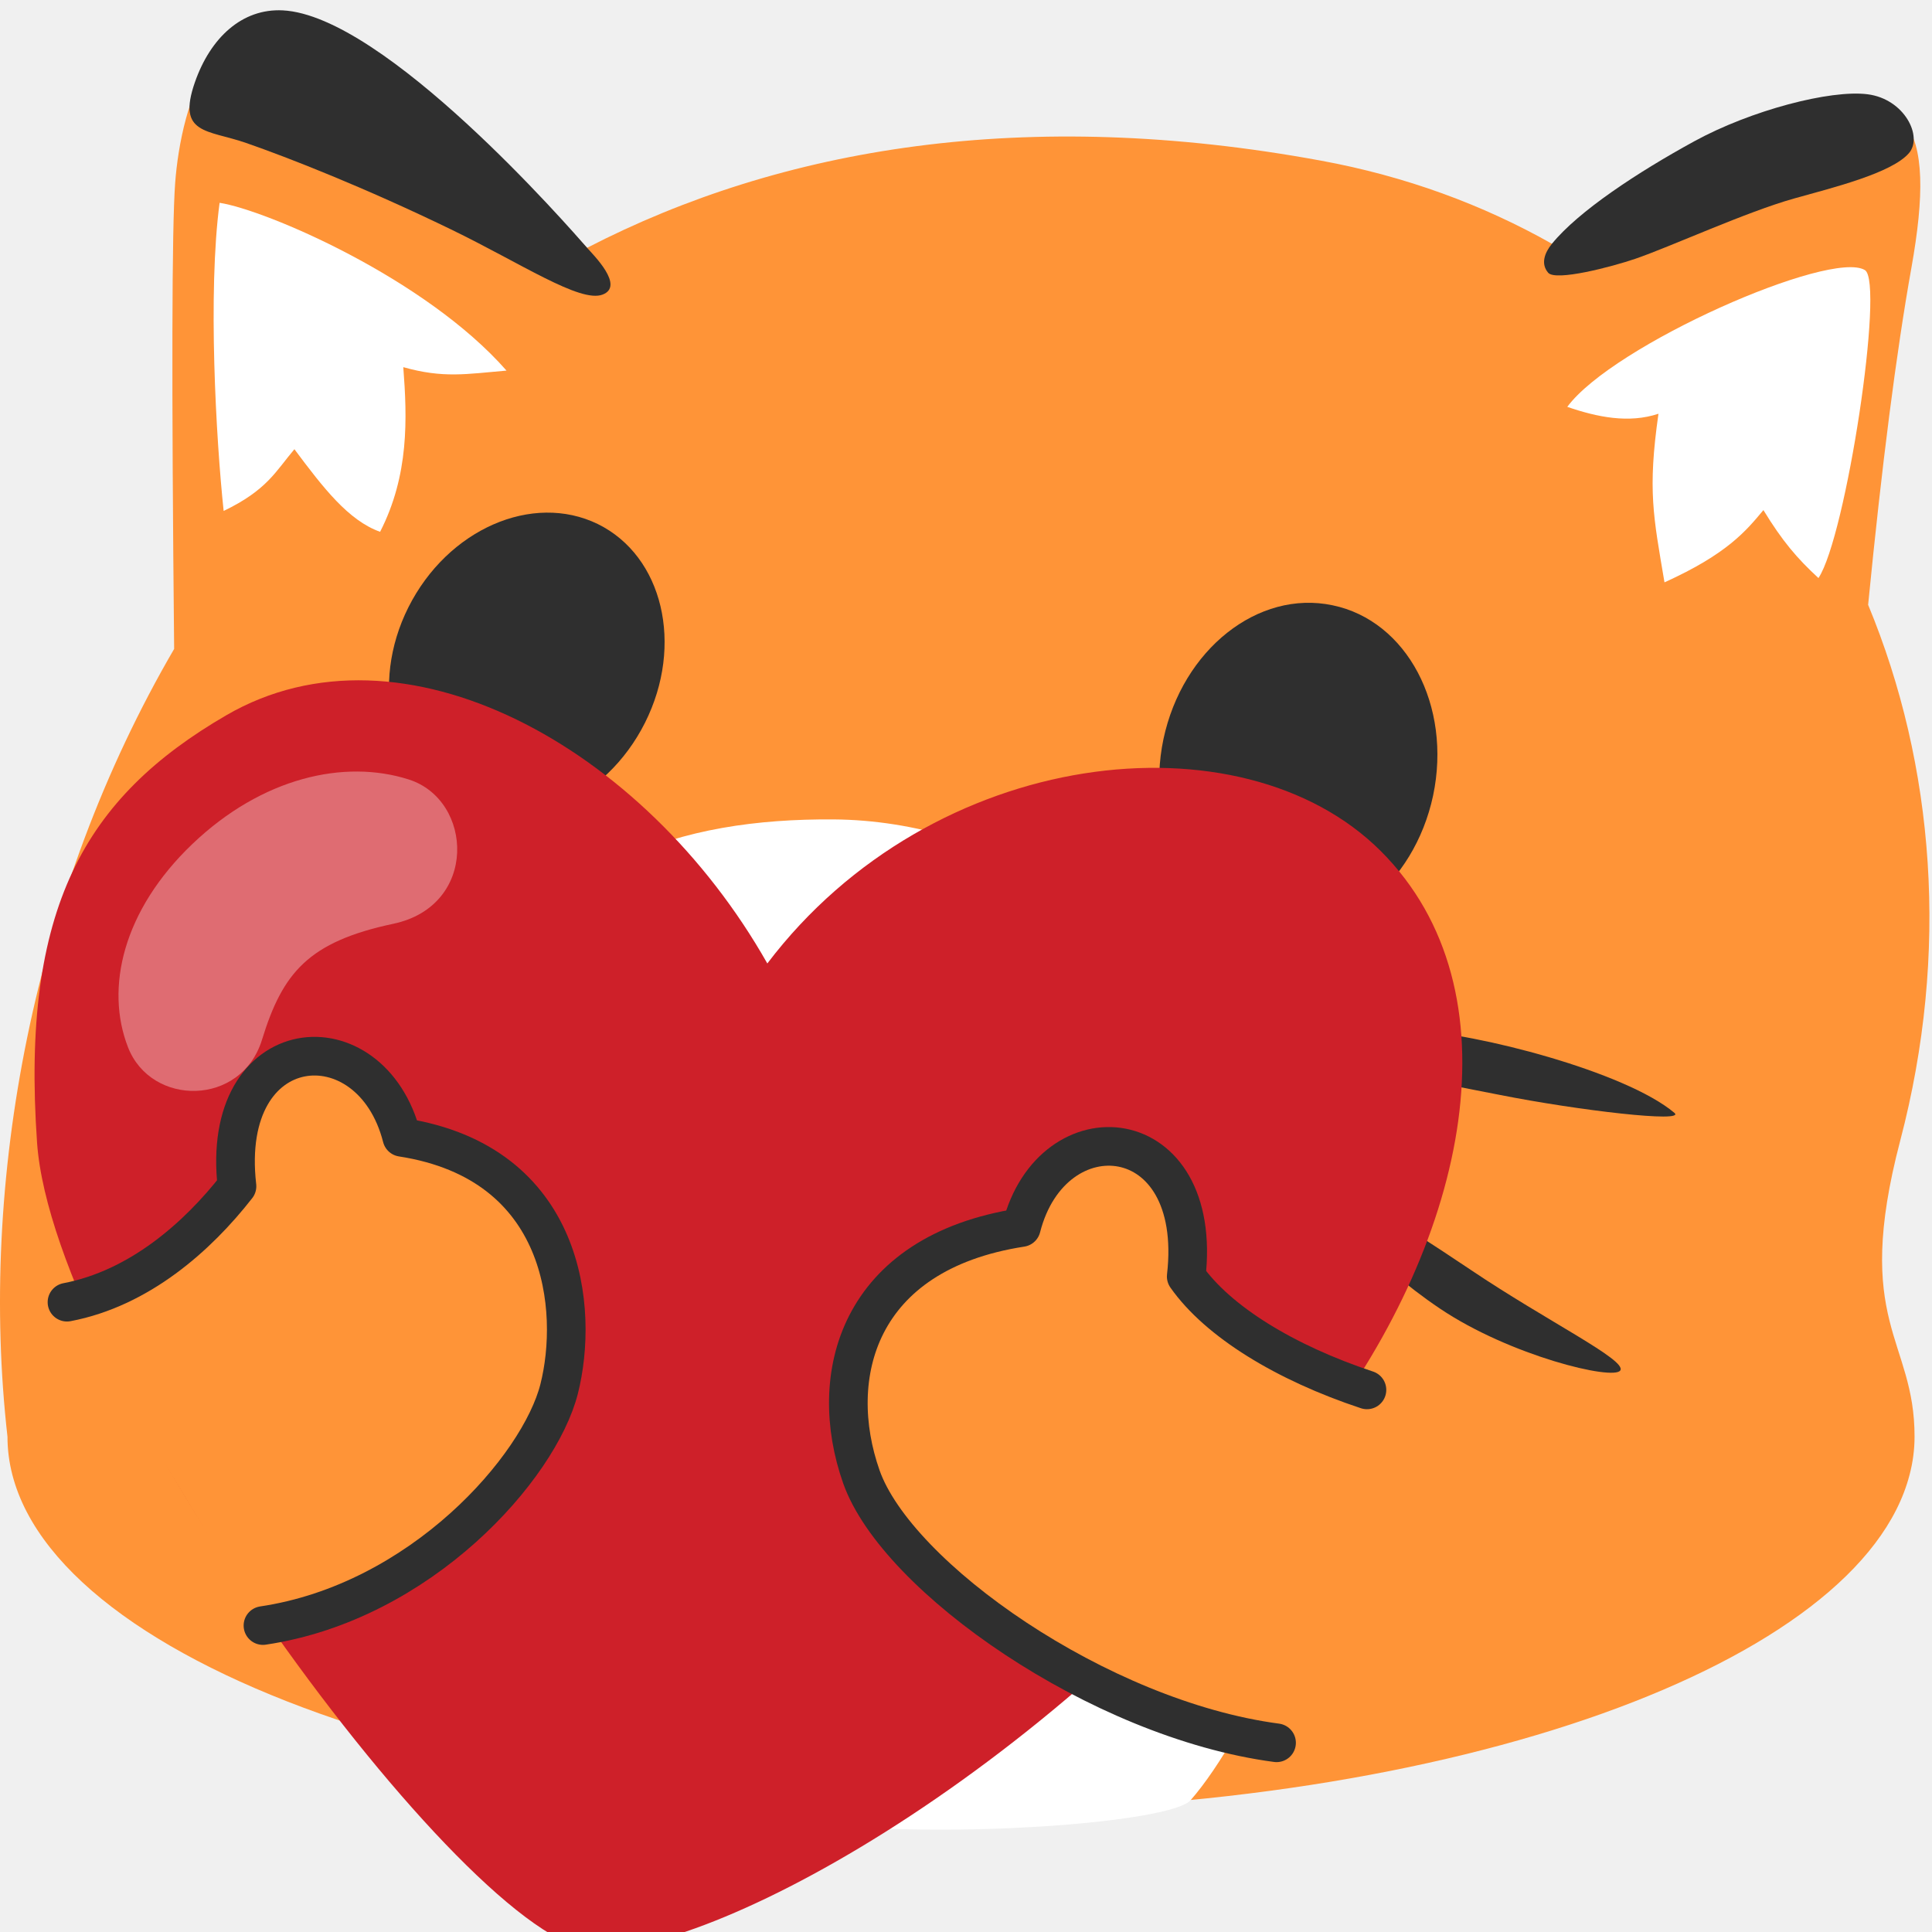
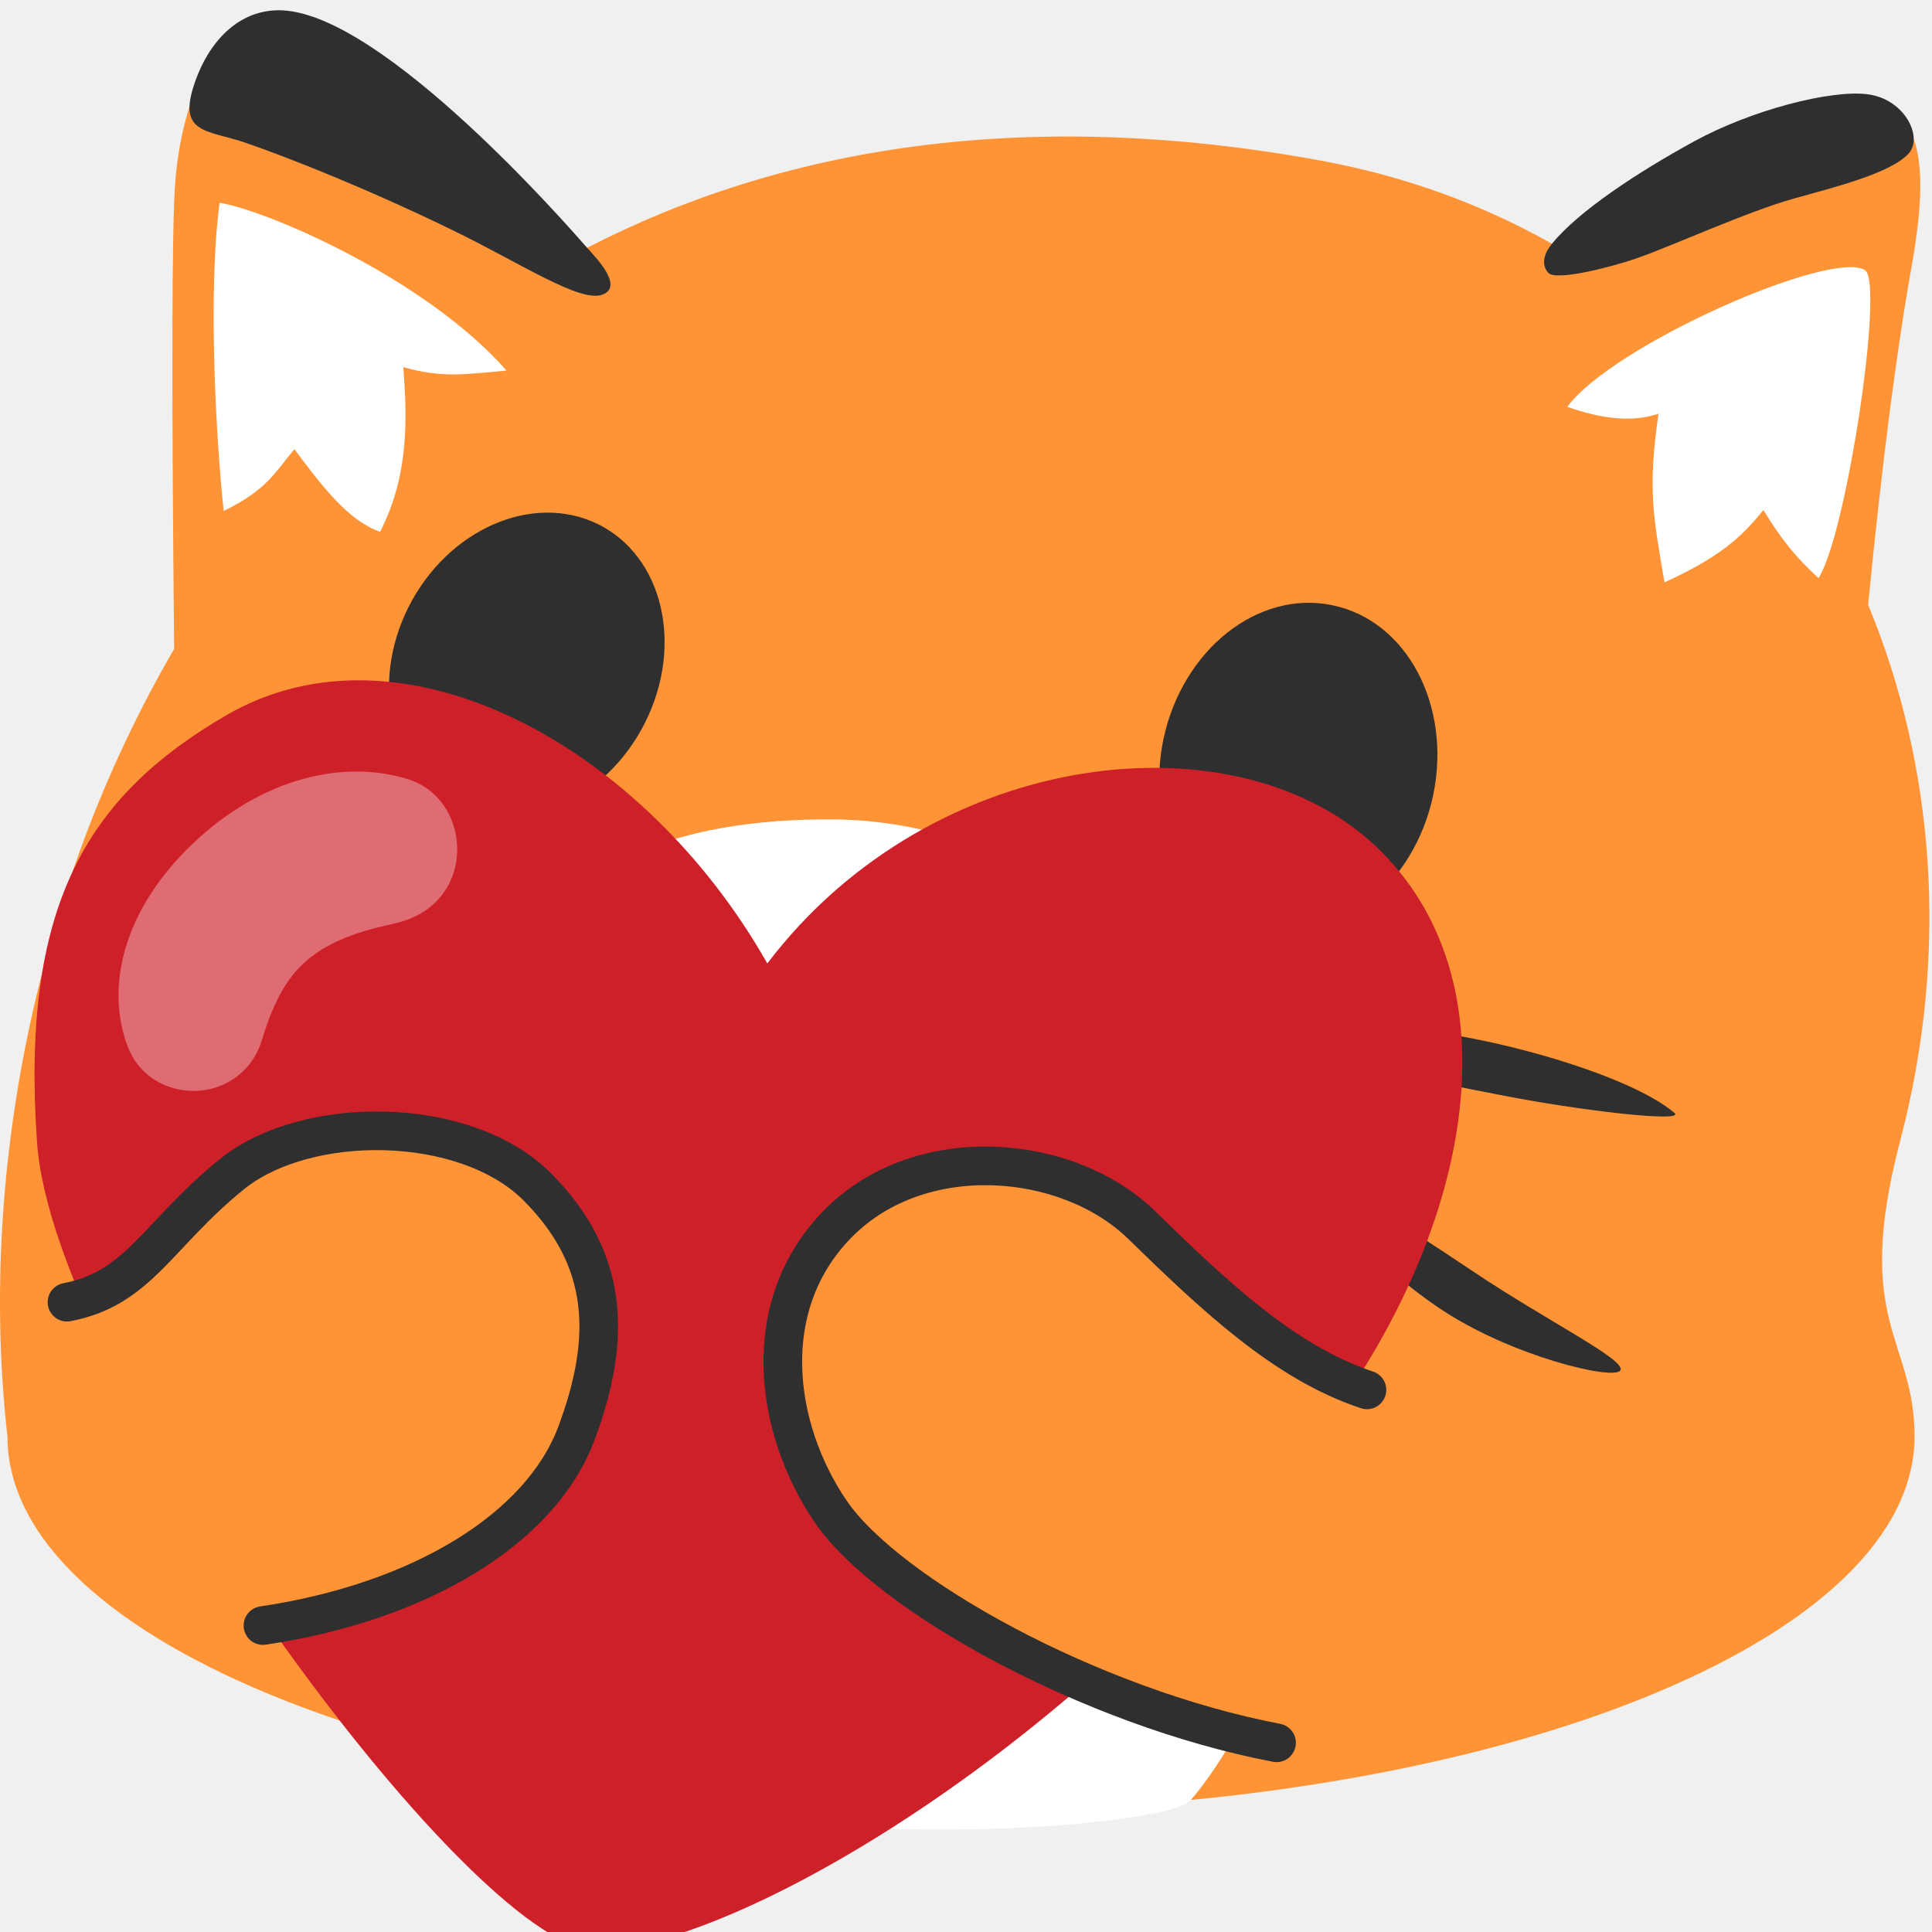
<svg xmlns="http://www.w3.org/2000/svg" width="128px" height="128px" viewBox="0 0 750 750" style="shape-rendering: geometricPrecision">
  <g id="foxcat-red-heart">
    <g id="foxcatblob" transform="translate(0,8.508816)" fill="none">
      <g id="Body">
        <path id="body" fill="#ff9437" d="M227.907,87.691 C303.535,48.64 398.331,32.785 512.805,53.856 C545.561,59.865 575.596,70.937 602.463,86.121 C630.355,64.247 659.534,48.037 690,37.491 C742,19.491 752,39.491 742,95.491 C736.144,128.284 730.546,171.877 725.204,226.273 C751.04,288.613 756.818,361.338 737.696,434.165 C718.989,505.308 743.284,511.074 743.226,549.205 C743.226,554.207 742.578,559.15 741.284,564.034 C722.342,637.236 564.748,694.491 373.093,694.491 C168.614,694.491 2.902,629.41 2.902,549.205 C-8.3,450.296 12.857,337.343 67.602,243.405 C66.574,140.127 66.707,79.822 68,62.491 C70.162,33.524 84,-23.509 137,10.491 C169.904,31.599 200.206,57.333 227.907,87.691 Z" />
        <path id="stomach-floof" fill="white" d="m 130.764,508.453 c 14.299,6.367 21.31,11.98 32.57,26.136 -13.297,-33.305 -14.393,-89.969 13.681,-144.854 32.913,-64.345 87.574,-80.551 146.506,-80.15 62.914,0.428 128.613,39.441 152.426,104.493 24.409,66.679 20.551,124.35 -0.489,142.28 21.226,-5.446 25.183,-7.569 38.938,-8.014 2.894,46.543 -29.825,116.329 -52.21,141.991 -6.785,7.779 -78.321,14.257 -134.308,10.153 -55.987,-4.103 -156.123,-20.307 -161.521,-30.73 -27.187,-52.497 -31.142,-104.123 -35.594,-161.305 z" />
        <path id="ear-floof-right" fill="white" d="m 86.821,189.842 c -2.952,-27.83 -6.196,-84.866 -1.572,-119.62 17.738,2.73 79.763,29.115 111.38,65.136 -15.75,1.353 -24.507,3.039 -40.071,-1.336 1.527,19.895 2.275,41.883 -9.003,63.919 -12.299,-4.394 -22.025,-17.019 -33.268,-32.068 -7.346,8.682 -10.584,15.833 -27.467,23.969 z" />
        <path id="ear-floof-left" fill="white" d="m 608.417,149.437 c 17.698,-24.043 102.243,-61.188 115.539,-53.095 7.68,4.675 -7.346,103.518 -18.032,119.546 -8.348,-7.68 -14.025,-14.359 -21.371,-26.38 -6.679,8.014 -14.025,17.03 -38.402,28.05 -4.341,-25.712 -6.578,-35.686 -2.337,-65.45 -11.539,3.824 -23.709,1.336 -35.396,-2.671 z" />
        <path id="ear-contour-right" fill="#2f2f2f" d="m 75.639,23.485 c -7.058,20.313 4.963,18.308 19.906,23.5 16.509,5.736 45.949,17.284 79.498,33.544 27.215,13.19 50.146,28.648 58.873,25.324 8.727,-3.324 -3.66,-15.471 -6.01,-18.162 C 220.881,79.646 149.297,-2.467 109.773,-4.484 94.005,-5.288 81.681,6.097 75.639,23.485 Z" />
        <path id="ear-contour-left" fill="#2f2f2f" d="m 600.991,97.362 c 2.929,3.431 24.868,-2.333 33.884,-5.427 13.65,-4.683 43.157,-18.233 61.621,-23.394 15.205,-4.25 37.864,-9.849 44.556,-17.605 5.516,-6.394 -1.717,-21.053 -16.119,-22.859 -14.402,-1.805 -45.166,6.196 -67.21,18.255 -22.043,12.059 -44.972,27.148 -55.26,39.789 -2.905,3.569 -4.401,7.81 -1.472,11.241 z" />
      </g>
      <g id="eyes" transform="translate(33,190.4912)">
        <path id="left-eye" d="m 523.331,109.834 c -7.4,34.708 -36.728,57.983 -65.513,51.959 -28.989,-6.093 -46.436,-39.157 -39.172,-73.865 7.4,-34.776 36.728,-58.051 65.649,-51.959 28.853,5.956 46.368,38.952 39.036,73.865 z" style="fill:#2f2f2f" />
        <path id="right-eye" d="M 125.552,36.727 C 140.801,6.428 173.708,-7.921 199.056,4.426 224.338,16.839 232.565,51.342 217.382,81.574 202.2,111.806 169.36,126.222 144.012,113.809 118.73,101.395 110.437,66.825 125.552,36.727 Z" style="fill:#2f2f2f" />
      </g>
      <g id="whiskers" transform="translate(33,190.4912)">
        <g transform="translate(0.391648,152.6595)" style="fill:#2f2f2f">
          <path id="Right-bottom-wisker" d="m 483.608,112.341 c 2.536,-3.92 24.188,8.94 54,29 29.812,20.06 60.606,34.972 58,39 -2.606,4.028 -42.805,-5.701 -70,-24 -27.195,-18.299 -44.536,-40.08 -42,-44 z" />
          <path id="Right-top-wisker" d="m 491.608,57.341 c -2,-6 -2,-10 23,-9 25,1 83,16 102,32 4.699,3.957 -37.129,-0.875 -68,-7 -30.871,-6.125 -55,-10 -57,-16 z" />
          <path id="Left-bottom-wisker" d="m 117.608,60.341 c -19,21 -52,36 -84,53 -32,17 -49.439,8.263 -14,-13 35.439,-21.263 84,-43 98,-40 z" />
          <path id="Left-top-wisker" d="M 122.608,0.341 C 69.608,-1.659 15.608,5.341 6.608,16.341 c 0,3.438 103,3 116,0 13,-3 8.636,-15.674 0,-16 z" />
        </g>
      </g>
      <g id="mouth" transform="translate(33,190.4912)">
        <path d="m 196,176 c 13.333,47.333 23,71.333 29,72 6,0.667 26.667,-18 62,-56 27.333,46 43.667,71.333 49,76 5.333,4.667 28,-15.667 68,-61" style="stroke:#2f2f2f;stroke-width:30;stroke-linecap:round;stroke-linejoin:round" />
      </g>
      <g>
        <g transform="translate(13 255)">
          <path fill="#CE2029" d="M523.079 66.934c54.087 54.088 33.802 149.947-23.638 225.507C403 420 266 495 217.379 493.369c-48.621-1.631-209.603-222.173-215.99-313.27C-5 89 20 46 74.858 14.147 142.991-25.411 237 26 284.876 110.508 349 26 468.99 12.847 523.079 66.934z" />
        </g>
        <path d="M74.715 319.095c-27.016 25.776-34 56-25 79s44 23 52-3 18-38 51-45 31-48 6-56-56.985-.776-84 25z" fill-opacity=".34" fill="#FFF" />
      </g>
      <g>
-         <path id="right-arm" fill="#ff9437" stroke="#2f2f2f" stroke-width="15" stroke-linecap="round" stroke-linejoin="round" d="m 26,497 c 28,-5.333 50.638,-25.317 66,-45 -7,-61 52,-66 64,-19 63.802,9.861 68.785,67.112 61.059,97.66 -7.726,30.548 -53.617,82.745 -114.981,91.87" />
-         <path id="left-arm" fill="#ff9437" stroke="#2f2f2f" stroke-width="15" stroke-linecap="round" stroke-linejoin="round" d="m 530.651,531.043 c -31.778,-10.528 -57.873,-26.529 -70.162,-44.029 7,-61 -52,-66 -64,-19 -63.802,9.861 -75.802,57.929 -62.099,96.783 13.704,38.854 92.247,94.121 161.167,103.247" />
+         <path id="right-arm" fill="#ff9437" stroke="#2f2f2f" stroke-width="15" stroke-linecap="round" stroke-linejoin="round" d="m 26,497 c 28,-5.333 35.081,-26.258 64,-49.667 28.919,-23.409 90.773,-23.093 118.676,5.004 27.903,28.098 28.852,58.816 15.051,95.66 -13.801,36.844 -60.285,65.408 -121.648,74.534" />
+         <path id="left-arm" fill="#ff9437" stroke="#2f2f2f" stroke-width="15" stroke-linecap="round" stroke-linejoin="round" d="m 530.651,531.043 c -31.778,-10.528 -58.849,-36.117 -87.498,-64.032 -28.649,-27.915 -85.442,-32.761 -117.343,-0.997 -31.901,31.764 -25.384,79.793 -3.422,112.119 21.962,32.326 100.915,76.118 173.169,89.911" />
      </g>
    </g>
  </g>
</svg>
